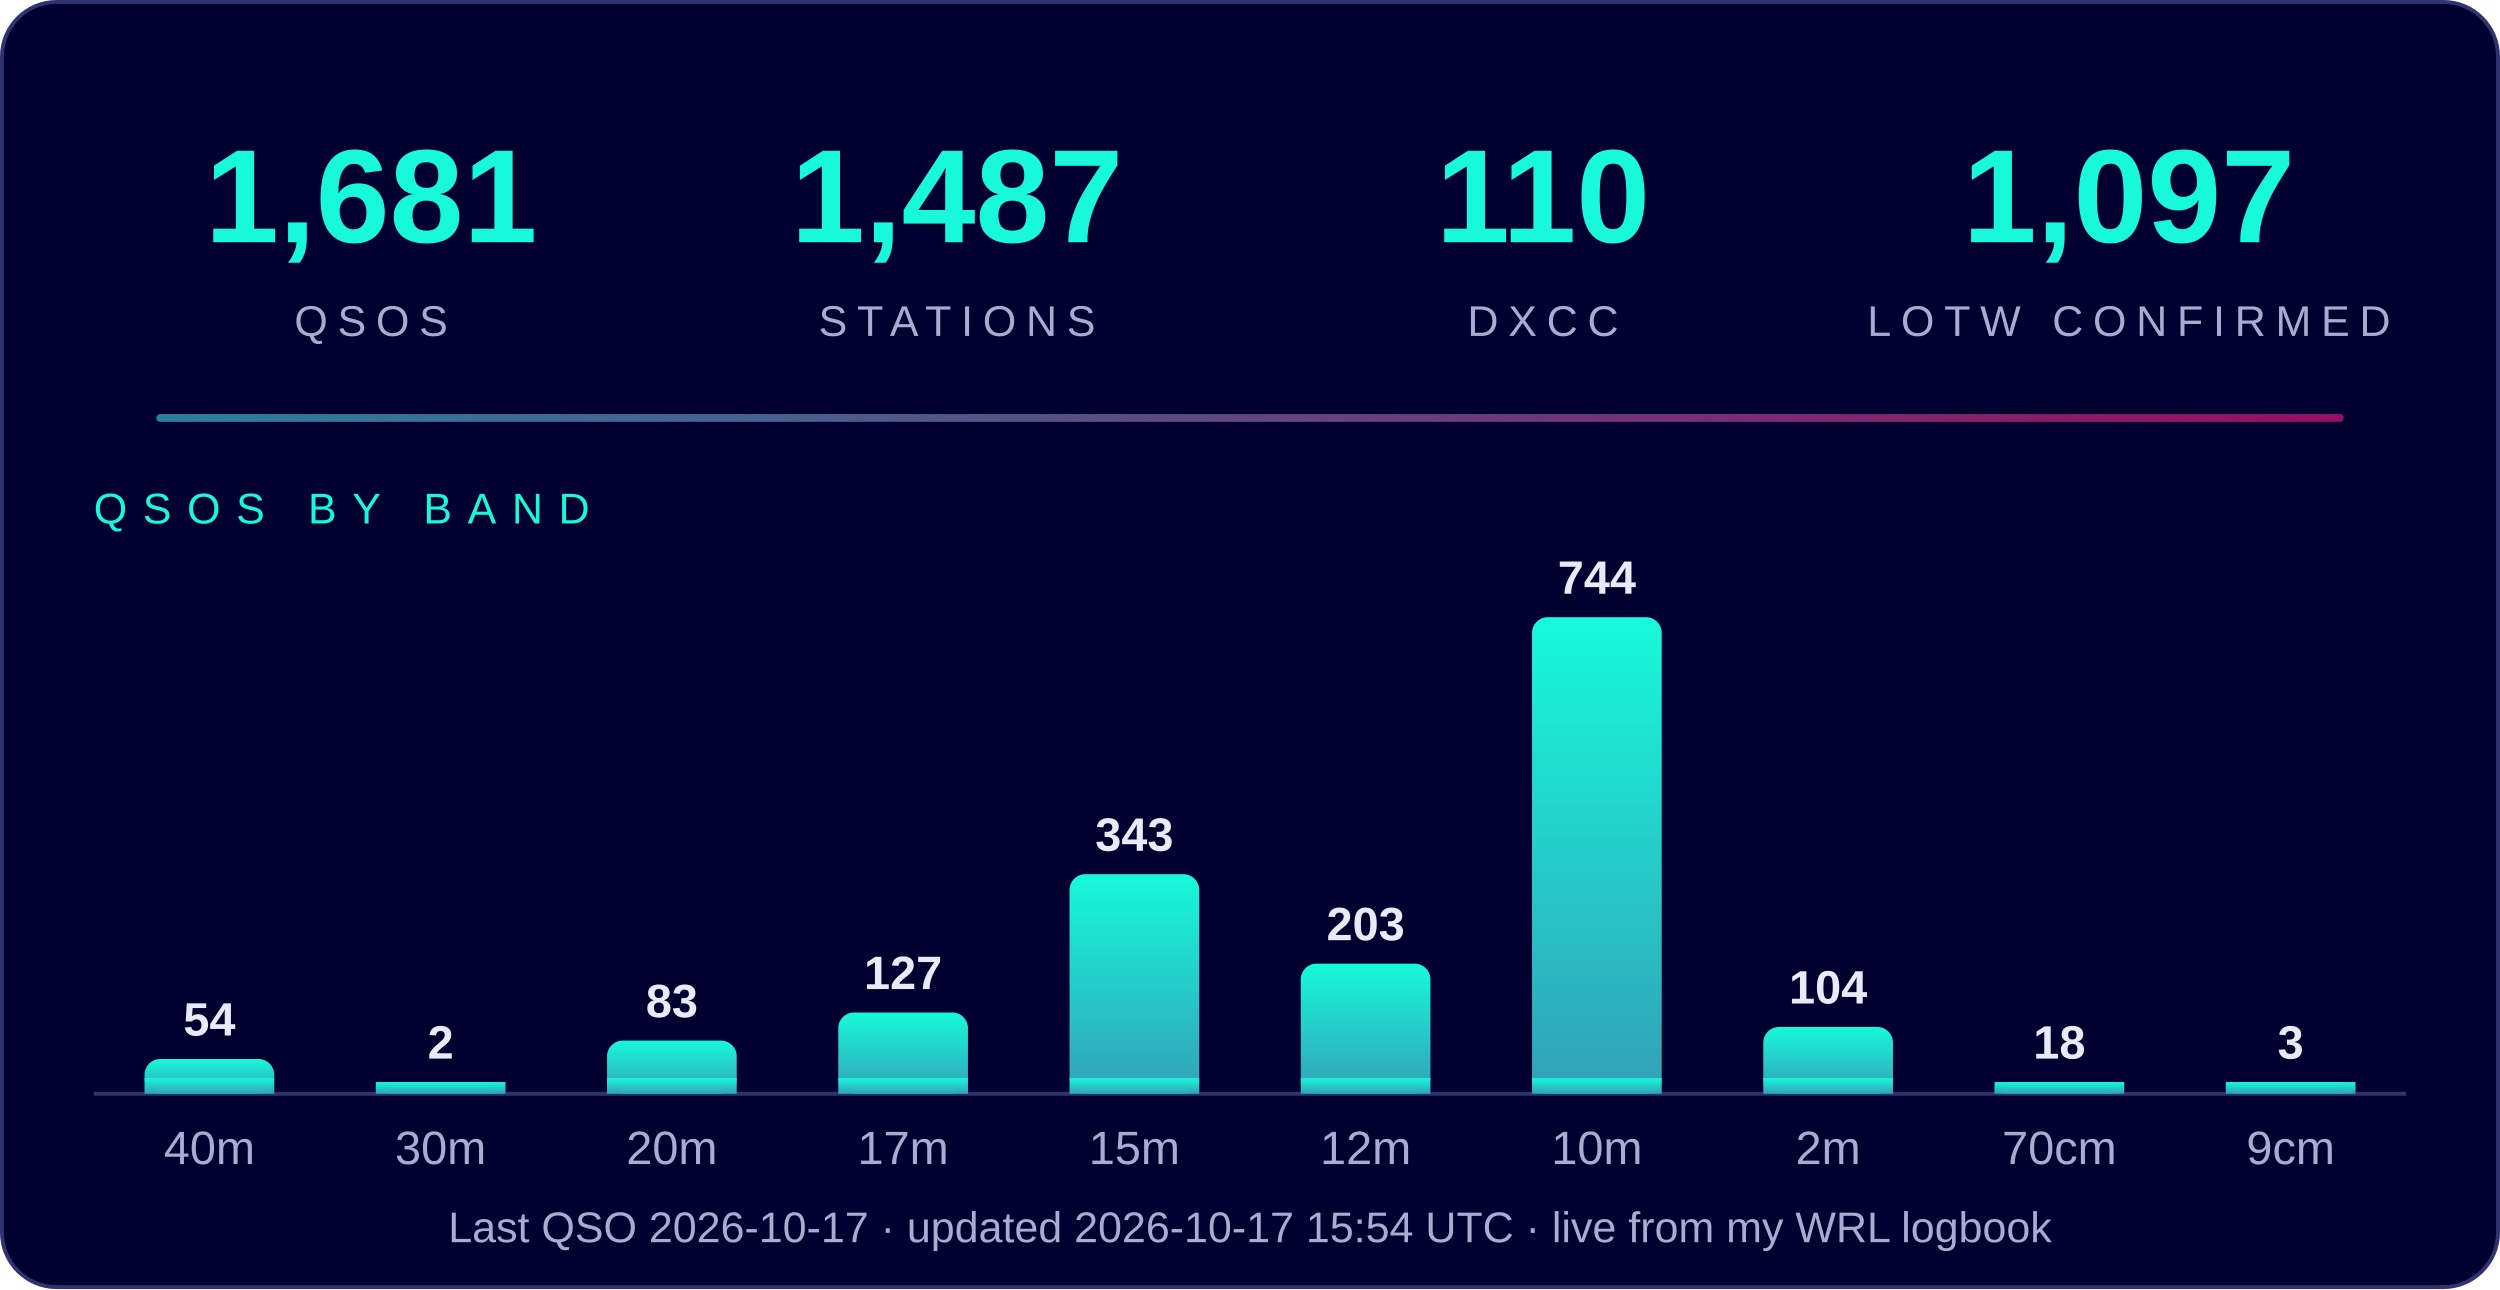
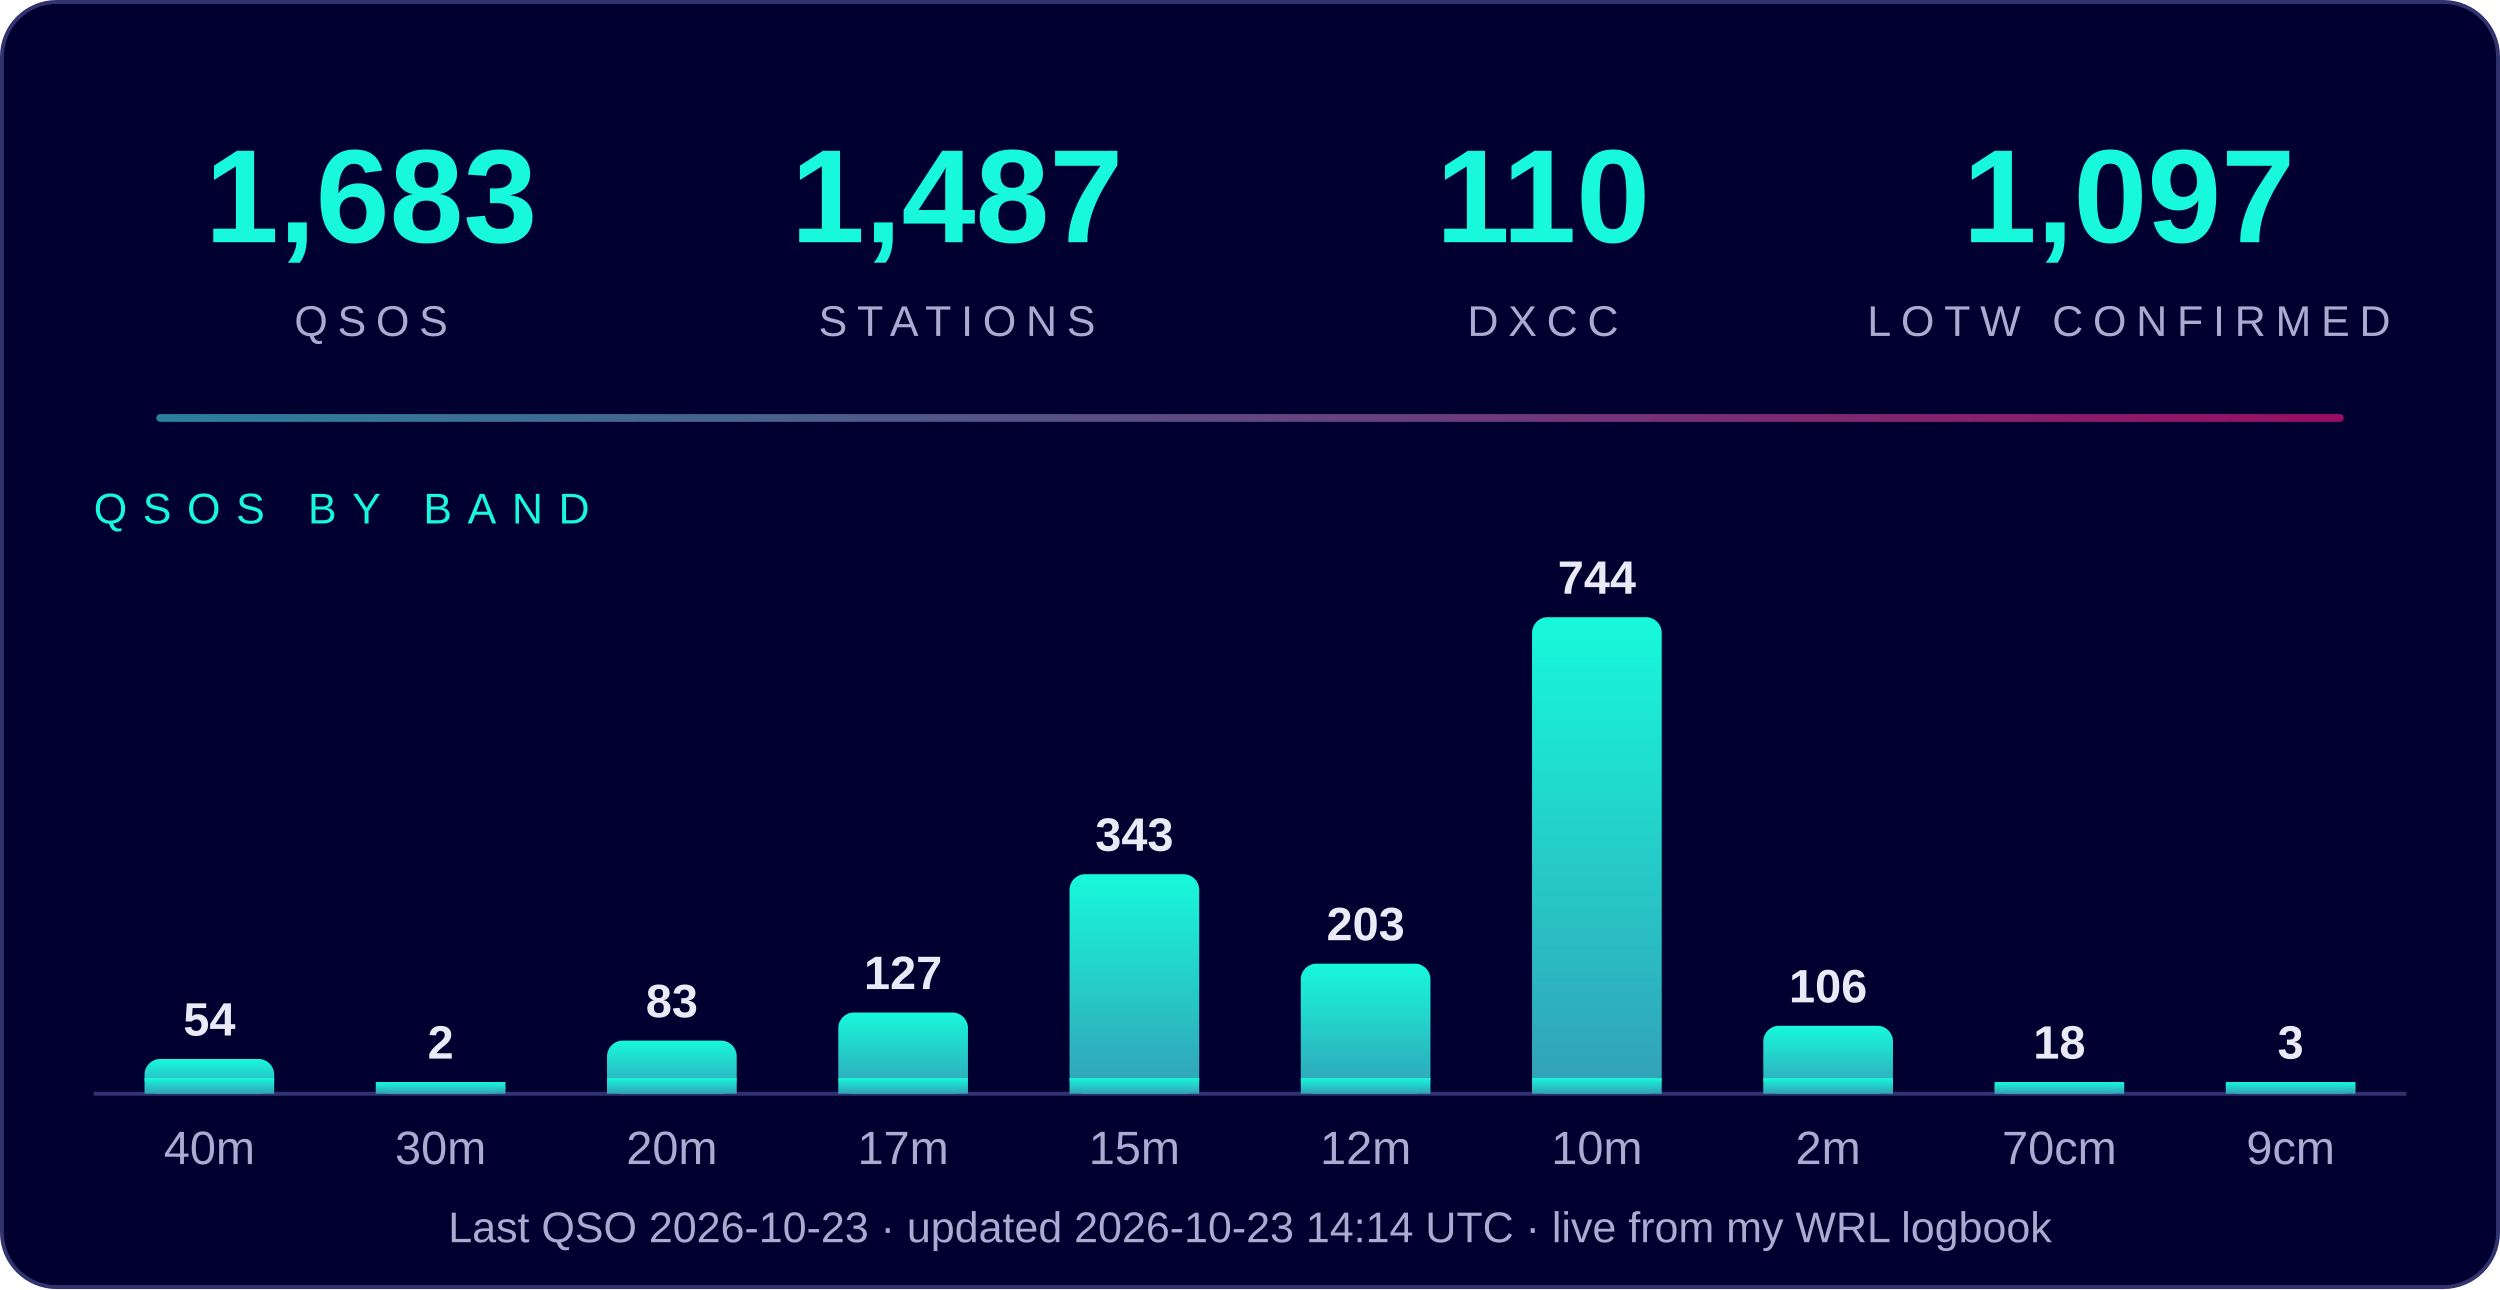
<svg xmlns="http://www.w3.org/2000/svg" width="640" height="330" viewBox="0 0 640 330" font-family="Segoe UI, Arial, Helvetica, sans-serif">
  <defs>
    <linearGradient id="g" x1="0" y1="1" x2="0" y2="0">
      <stop offset="0" stop-color="#33a0b8" />
      <stop offset="1" stop-color="#17f9da" />
    </linearGradient>
    <linearGradient id="line" x1="0" x2="1">
      <stop offset="0" stop-color="#33a0b8" />
      <stop offset="1" stop-color="#c0106f" />
    </linearGradient>
  </defs>
  <rect x="0.5" y="0.5" width="639" height="329" rx="14" fill="#000030" stroke="#31336e" />
-   <text x="95" y="62" text-anchor="middle" font-size="34" font-weight="800" fill="#17f9da">1,681</text>
+   <text x="95" y="62" text-anchor="middle" font-size="34" font-weight="800" fill="#17f9da">1,683</text>
  <text x="95" y="86" text-anchor="middle" font-size="11" letter-spacing="2.5" fill="#a9abd0">QSOS</text>
  <text x="245" y="62" text-anchor="middle" font-size="34" font-weight="800" fill="#17f9da">1,487</text>
  <text x="245" y="86" text-anchor="middle" font-size="11" letter-spacing="2.5" fill="#a9abd0">STATIONS</text>
  <text x="395" y="62" text-anchor="middle" font-size="34" font-weight="800" fill="#17f9da">110</text>
  <text x="395" y="86" text-anchor="middle" font-size="11" letter-spacing="2.5" fill="#a9abd0">DXCC</text>
  <text x="545" y="62" text-anchor="middle" font-size="34" font-weight="800" fill="#17f9da">1,097</text>
  <text x="545" y="86" text-anchor="middle" font-size="11" letter-spacing="2.5" fill="#a9abd0">LOTW CONFIRMED</text>
  <rect x="40" y="106" width="560" height="2" rx="1" fill="url(#line)" opacity="0.8" />
  <text x="24" y="134" font-size="11" letter-spacing="4" fill="#17f9da">QSOS BY BAND</text>
  <line x1="24" y1="280" x2="616" y2="280" stroke="#31336e" />
  <rect x="37.0" y="271.1" width="33.2" height="8.9" rx="4" fill="url(#g)" />
  <rect x="37.0" y="276.0" width="33.2" height="4.0" fill="url(#g)" />
  <text x="53.6" y="265.1" text-anchor="middle" font-size="12" font-weight="bold" fill="#e9eaf5">54</text>
  <text x="53.6" y="298" text-anchor="middle" font-size="12" fill="#a9abd0">40m</text>
  <rect x="96.2" y="277.0" width="33.2" height="3.0" rx="4" fill="url(#g)" />
  <rect x="96.2" y="277.0" width="33.2" height="3.0" fill="url(#g)" />
  <text x="112.8" y="271.0" text-anchor="middle" font-size="12" font-weight="bold" fill="#e9eaf5">2</text>
  <text x="112.8" y="298" text-anchor="middle" font-size="12" fill="#a9abd0">30m</text>
  <rect x="155.4" y="266.4" width="33.2" height="13.6" rx="4" fill="url(#g)" />
  <rect x="155.4" y="276.0" width="33.2" height="4.0" fill="url(#g)" />
  <text x="172.0" y="260.4" text-anchor="middle" font-size="12" font-weight="bold" fill="#e9eaf5">83</text>
  <text x="172.0" y="298" text-anchor="middle" font-size="12" fill="#a9abd0">20m</text>
  <rect x="214.6" y="259.2" width="33.2" height="20.8" rx="4" fill="url(#g)" />
  <rect x="214.6" y="276.0" width="33.2" height="4.0" fill="url(#g)" />
  <text x="231.2" y="253.2" text-anchor="middle" font-size="12" font-weight="bold" fill="#e9eaf5">127</text>
  <text x="231.2" y="298" text-anchor="middle" font-size="12" fill="#a9abd0">17m</text>
  <rect x="273.8" y="223.8" width="33.2" height="56.2" rx="4" fill="url(#g)" />
  <rect x="273.8" y="276.0" width="33.2" height="4.0" fill="url(#g)" />
  <text x="290.4" y="217.8" text-anchor="middle" font-size="12" font-weight="bold" fill="#e9eaf5">343</text>
  <text x="290.4" y="298" text-anchor="middle" font-size="12" fill="#a9abd0">15m</text>
  <rect x="333.0" y="246.7" width="33.2" height="33.3" rx="4" fill="url(#g)" />
  <rect x="333.0" y="276.0" width="33.2" height="4.0" fill="url(#g)" />
  <text x="349.6" y="240.7" text-anchor="middle" font-size="12" font-weight="bold" fill="#e9eaf5">203</text>
  <text x="349.6" y="298" text-anchor="middle" font-size="12" fill="#a9abd0">12m</text>
  <rect x="392.2" y="158.0" width="33.2" height="122.0" rx="4" fill="url(#g)" />
  <rect x="392.2" y="276.0" width="33.2" height="4.0" fill="url(#g)" />
  <text x="408.8" y="152.0" text-anchor="middle" font-size="12" font-weight="bold" fill="#e9eaf5">744</text>
  <text x="408.8" y="298" text-anchor="middle" font-size="12" fill="#a9abd0">10m</text>
-   <rect x="451.4" y="262.9" width="33.2" height="17.1" rx="4" fill="url(#g)" />
+   <rect x="451.4" y="262.6" width="33.2" height="17.4" rx="4" fill="url(#g)" />
  <rect x="451.4" y="276.0" width="33.2" height="4.0" fill="url(#g)" />
-   <text x="468.0" y="256.9" text-anchor="middle" font-size="12" font-weight="bold" fill="#e9eaf5">104</text>
+   <text x="468.0" y="256.6" text-anchor="middle" font-size="12" font-weight="bold" fill="#e9eaf5">106</text>
  <text x="468.0" y="298" text-anchor="middle" font-size="12" fill="#a9abd0">2m</text>
  <rect x="510.6" y="277.0" width="33.2" height="3.0" rx="4" fill="url(#g)" />
  <rect x="510.6" y="277.0" width="33.2" height="3.0" fill="url(#g)" />
  <text x="527.2" y="271.0" text-anchor="middle" font-size="12" font-weight="bold" fill="#e9eaf5">18</text>
  <text x="527.2" y="298" text-anchor="middle" font-size="12" fill="#a9abd0">70cm</text>
  <rect x="569.8" y="277.0" width="33.2" height="3.0" rx="4" fill="url(#g)" />
  <rect x="569.8" y="277.0" width="33.2" height="3.0" fill="url(#g)" />
  <text x="586.4" y="271.0" text-anchor="middle" font-size="12" font-weight="bold" fill="#e9eaf5">3</text>
  <text x="586.4" y="298" text-anchor="middle" font-size="12" fill="#a9abd0">9cm</text>
-   <text x="320" y="318" text-anchor="middle" font-size="11" fill="#a9abd0">Last QSO 2026-10-17  ·  updated 2026-10-17 15:54 UTC  ·  live from my WRL logbook</text>
+   <text x="320" y="318" text-anchor="middle" font-size="11" fill="#a9abd0">Last QSO 2026-10-23  ·  updated 2026-10-23 14:14 UTC  ·  live from my WRL logbook</text>
</svg>
